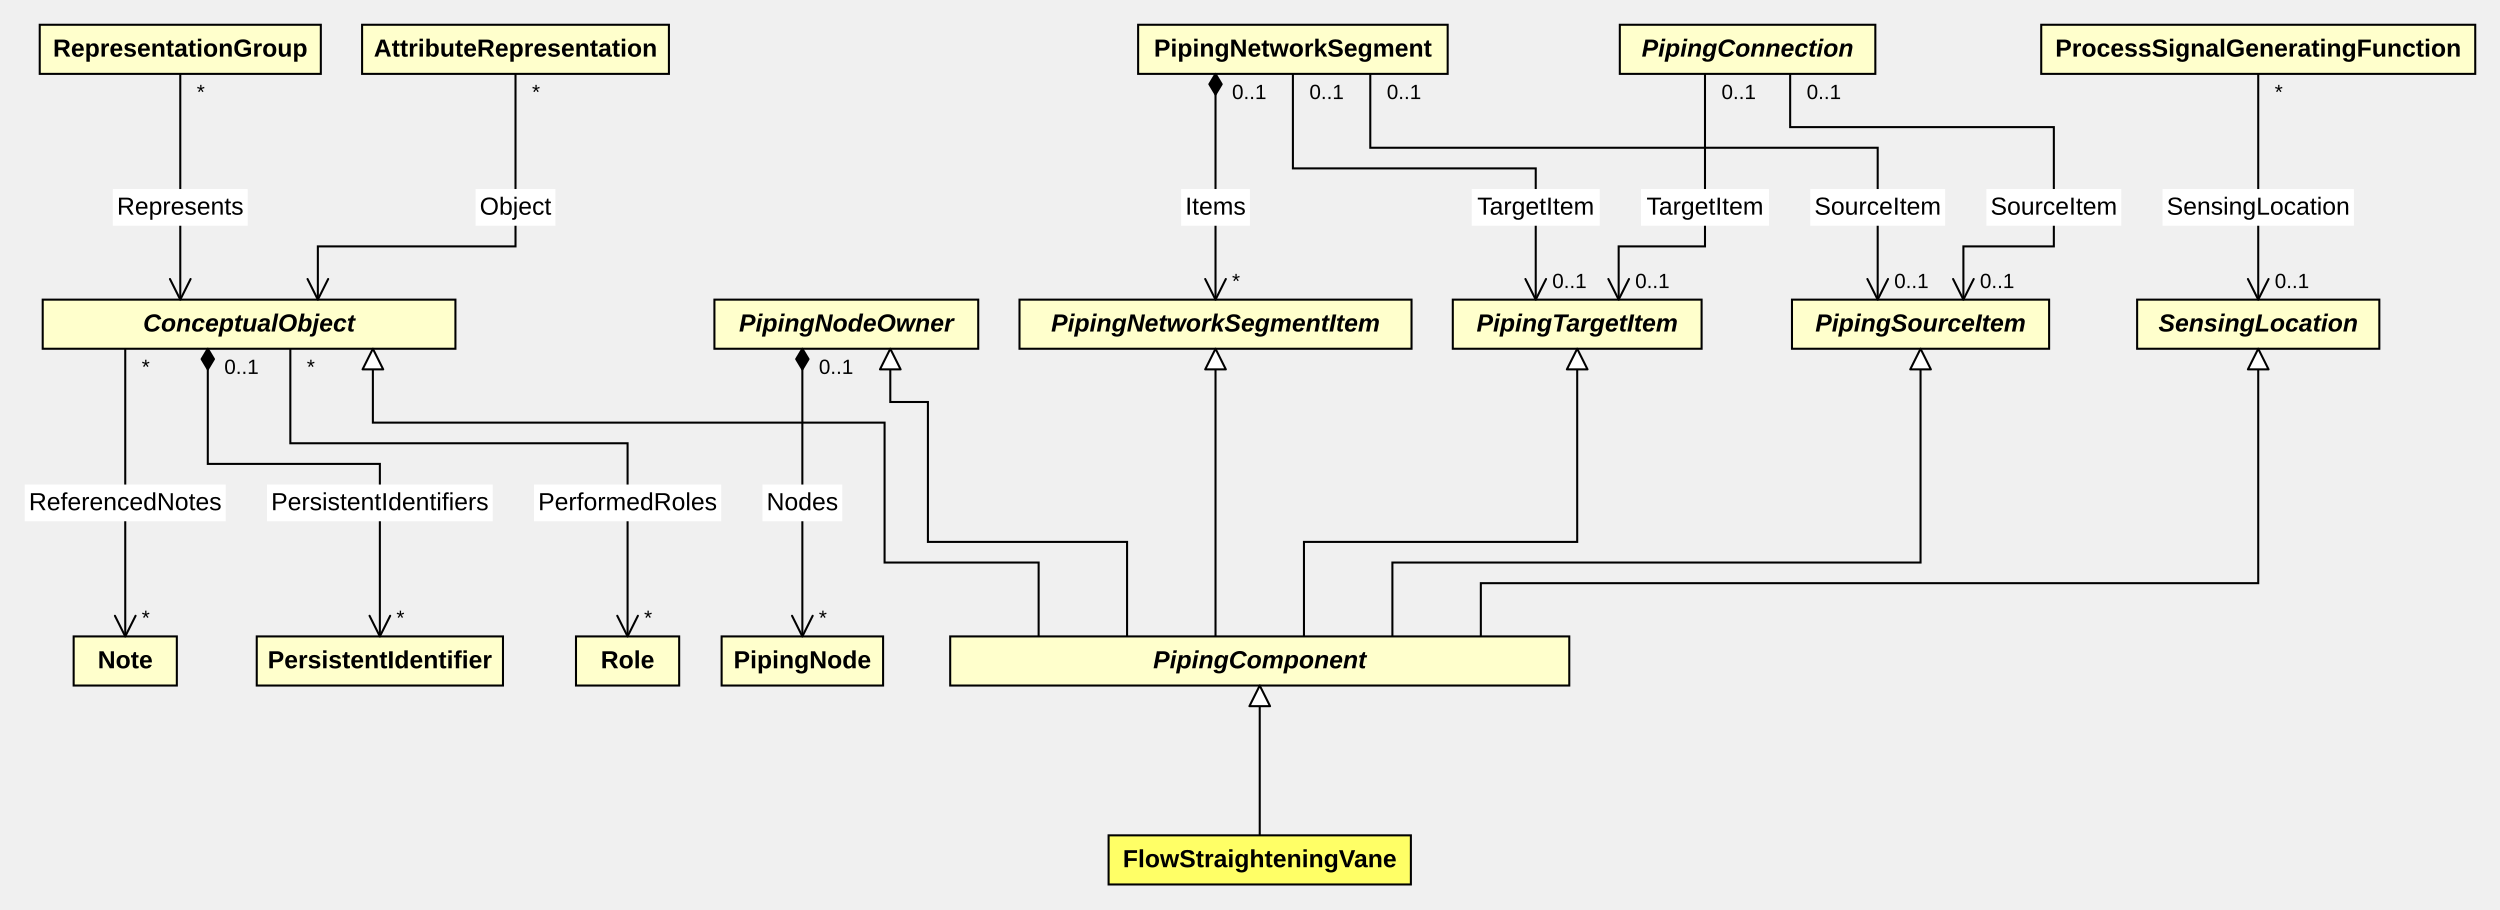
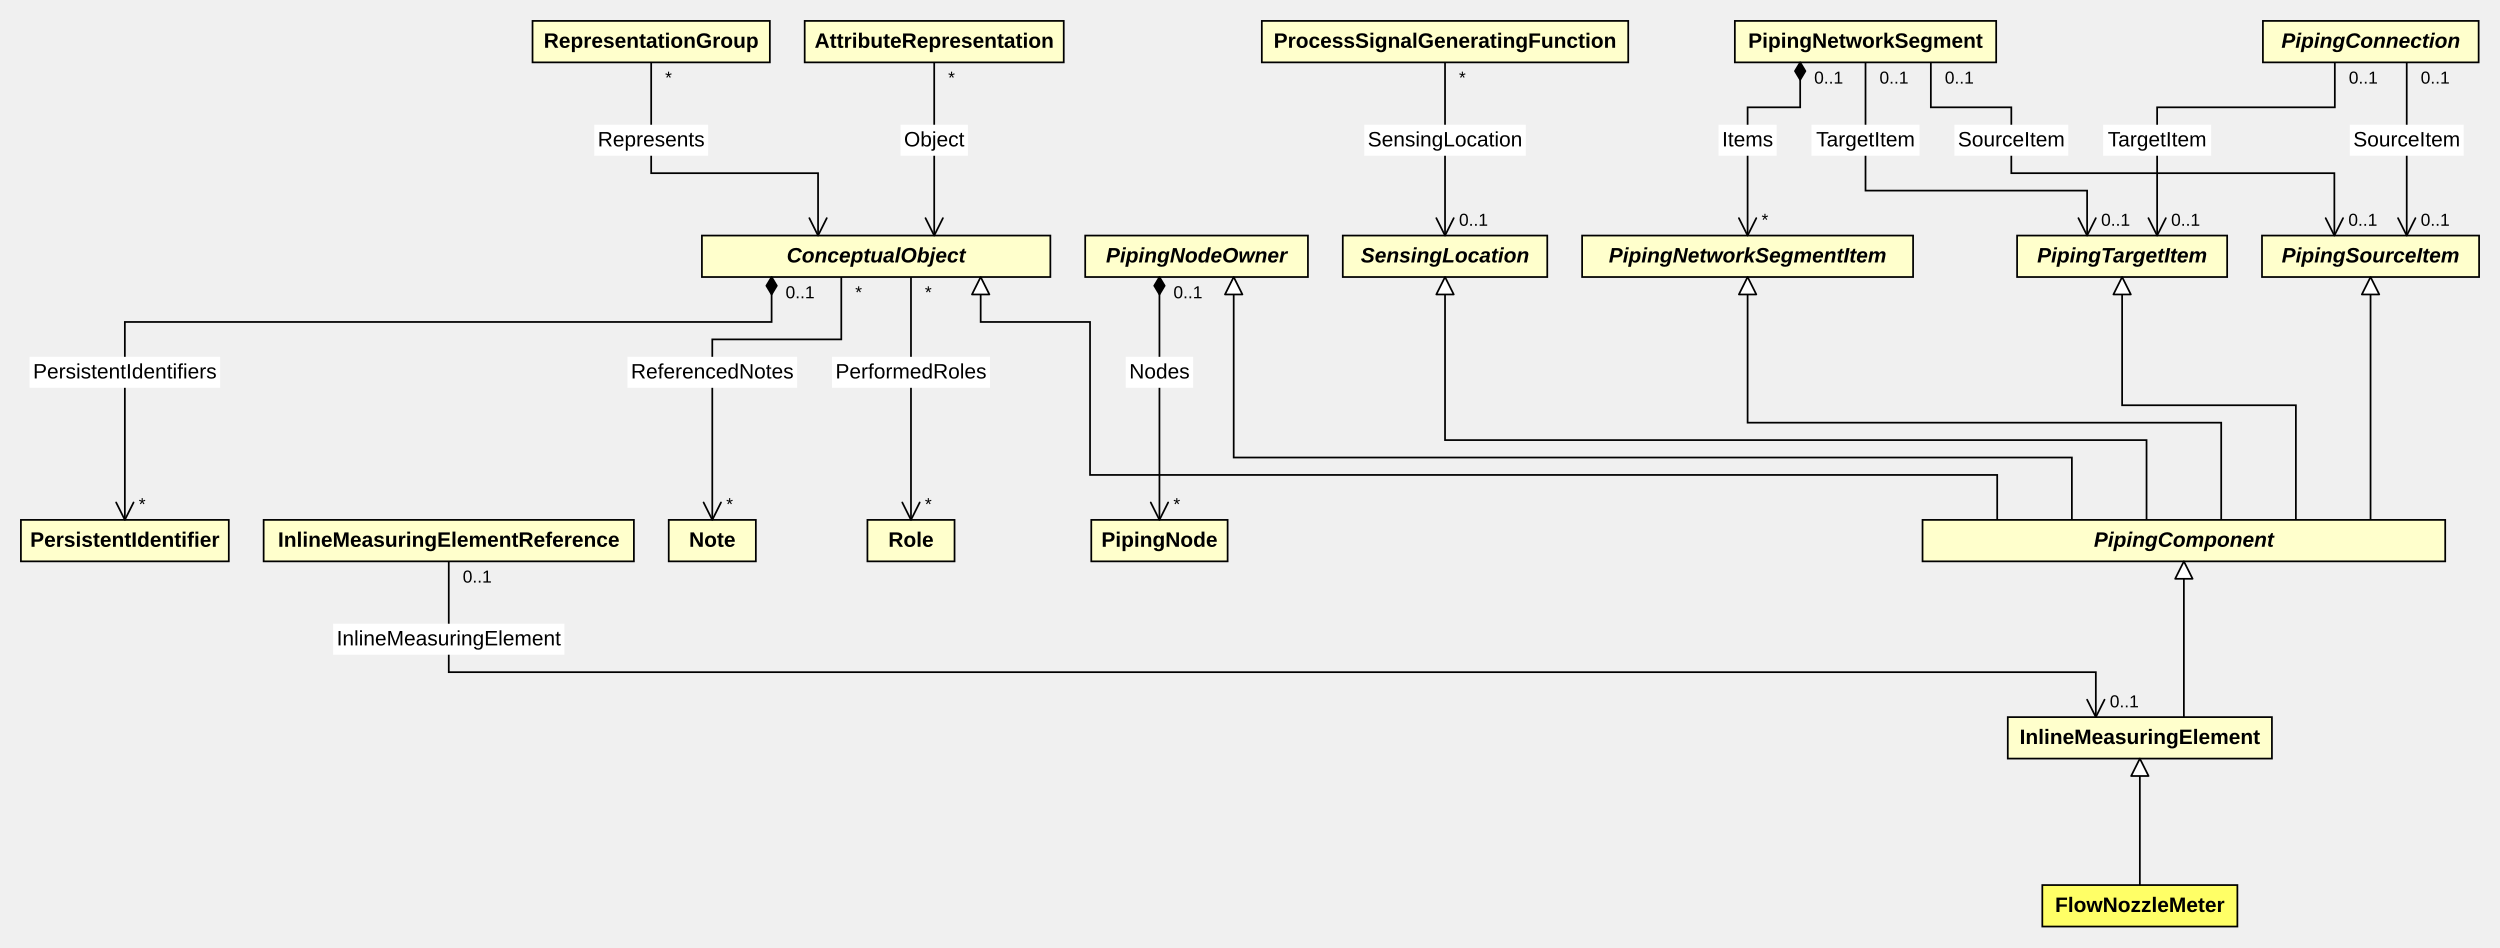
- <svg xmlns="http://www.w3.org/2000/svg" width="1211.469px" height="440.6px" viewBox="0.0 0.0 1211.469 440.6">
+ <svg xmlns="http://www.w3.org/2000/svg" width="1434.921px" height="543.8px" viewBox="0.0 0.0 1434.921 543.8">
  <style>
            .uml-foreground-stroke {
                stroke: black;
                stroke-width: 1px;
            }
            
            .uml-foreground-fill {
                fill: black;
            }
            
            .uml-background_color-type {
                fill: #ffffcc;
            }
            
            .uml-background_color-main_type {
                fill: #ffff66;
            }
            
            .uml-background_color-instance {
                fill: blue;
            }
            
            .uml-background_color-background {
                fill: white;
            }
            
            .uml-background_color-foreground {
                fill: black;
            }
            
            .uml-font-normal {
                font-family: Arial;
            }
            
            .uml-font-element {
                font-family: Arial;
            }
            
            .uml-fontsize-normal {
                font-size: 10px;
            }

            .uml-fontsize-large {
                font-size: 12px;
            }
            
            .uml-source_marker-closed_arrow {
                marker-start: url(#uml-marker-closed_arrow);
            }
            
            .uml-source_marker-open_arrow {
                marker-start: url(#uml-marker-open_arrow);
            }
            
            .uml-source_marker-filled_diamond {
                marker-start: url(#uml-marker-filled_diamond);
            }

            .uml-target_marker-closed_arrow {
                marker-end: url(#uml-marker-closed_arrow);
            }
            
            .uml-target_marker-open_arrow {
                marker-end: url(#uml-marker-open_arrow);
            }
            
            .uml-target_marker-filled_diamond {
                marker-end: url(#uml-marker-filled_diamond);
            }

            </style>
  <defs>
    <marker id="uml-marker-closed_arrow" viewBox="-2 -2 14 14" refX="10" refY="5.0" markerWidth="14" markerHeight="14" orient="auto-start-reverse">
      <path d="M 0 0 L 10 5.0 L 0 10 Z" stroke-linejoin="round" stroke-linecap="round" class="uml-foreground-stroke uml-background_color-background" />
    </marker>
    <marker id="uml-marker-open_arrow" viewBox="-2 -2 14 14" refX="10" refY="5.0" markerWidth="14" markerHeight="14" orient="auto-start-reverse">
      <path d="M 0 0 L 10 5.0 L 0 10" stroke-linejoin="round" stroke-linecap="round" fill="none" class="uml-foreground-stroke" />
    </marker>
    <marker id="uml-marker-filled_diamond" viewBox="-2 -2 14 14" refX="10" refY="5.0" markerWidth="14" markerHeight="14" orient="auto-start-reverse">
      <path d="M 0 5.0 L      5.0 2.0        10 5.0      5.0 8.0 Z       " stroke-linejoin="round" stroke-linecap="round" class="uml-foreground-stroke uml-background_color-foreground" />
    </marker>
  </defs>
-   <rect class="uml-background_color-type uml-foreground-stroke" x="20.693" y="145.2" width="200.0" height="23.8" />
-   <text x="120.693" text-anchor="middle" font-size="0px" y="160.64">
+   <rect class="uml-background_color-type uml-foreground-stroke" x="402.875" y="135.2" width="200.0" height="23.8" />
+   <text x="502.875" text-anchor="middle" font-size="0px" y="150.64">
    <a href="../dexpi-models/Core/ConceptualObject.html">
      <tspan class="uml-foreground-fill uml-font-element uml-fontsize-large" font-weight="bold" font-style="italic">ConceptualObject</tspan>
    </a>
  </text>
-   <rect class="uml-background_color-type uml-foreground-stroke" x="1035.628" y="145.2" width="117.369" height="23.8" />
-   <text x="1094.312" text-anchor="middle" font-size="0px" y="160.64">
+   <rect class="uml-background_color-type uml-foreground-stroke" x="770.715" y="135.2" width="117.369" height="23.8" />
+   <text x="829.399" text-anchor="middle" font-size="0px" y="150.64">
    <a href="../dexpi-models/Plant/Instrumentation/SensingLocation.html">
      <tspan class="uml-foreground-fill uml-font-element uml-fontsize-large" font-weight="bold" font-style="italic">SensingLocation</tspan>
    </a>
  </text>
-   <rect class="uml-background_color-type uml-foreground-stroke" x="460.452" y="308.4" width="300.0" height="23.8" />
-   <text x="610.452" text-anchor="middle" font-size="0px" y="323.84">
+   <rect class="uml-background_color-type uml-foreground-stroke" x="1103.475" y="298.4" width="300.0" height="23.8" />
+   <text x="1253.475" text-anchor="middle" font-size="0px" y="313.84">
    <a href="../dexpi-models/Plant/Piping/PipingComponent.html">
      <tspan class="uml-foreground-fill uml-font-element uml-fontsize-large" font-weight="bold" font-style="italic">PipingComponent</tspan>
    </a>
  </text>
-   <rect class="uml-background_color-type uml-foreground-stroke" x="784.943" y="12.0" width="123.82" height="23.8" />
-   <text x="846.853" text-anchor="middle" font-size="0px" y="27.44">
+   <rect class="uml-background_color-type uml-foreground-stroke" x="1298.839" y="12.0" width="123.82" height="23.8" />
+   <text x="1360.749" text-anchor="middle" font-size="0px" y="27.44">
    <a href="../dexpi-models/Plant/Piping/PipingConnection.html">
      <tspan class="uml-foreground-fill uml-font-element uml-fontsize-large" font-weight="bold" font-style="italic">PipingConnection</tspan>
    </a>
  </text>
-   <rect class="uml-background_color-type uml-foreground-stroke" x="494.039" y="145.2" width="189.969" height="23.8" />
-   <text x="589.024" text-anchor="middle" font-size="0px" y="160.64">
+   <rect class="uml-background_color-type uml-foreground-stroke" x="908.083" y="135.2" width="189.969" height="23.8" />
+   <text x="1003.068" text-anchor="middle" font-size="0px" y="150.64">
    <a href="../dexpi-models/Plant/Piping/PipingNetworkSegmentItem.html">
      <tspan class="uml-foreground-fill uml-font-element uml-fontsize-large" font-weight="bold" font-style="italic">PipingNetworkSegmentItem</tspan>
    </a>
  </text>
-   <rect class="uml-background_color-type uml-foreground-stroke" x="346.199" y="145.2" width="127.84" height="23.8" />
-   <text x="410.119" text-anchor="middle" font-size="0px" y="160.64">
+   <rect class="uml-background_color-type uml-foreground-stroke" x="622.875" y="135.2" width="127.84" height="23.8" />
+   <text x="686.795" text-anchor="middle" font-size="0px" y="150.64">
    <a href="../dexpi-models/Plant/Piping/PipingNodeOwner.html">
      <tspan class="uml-foreground-fill uml-font-element uml-fontsize-large" font-weight="bold" font-style="italic">PipingNodeOwner</tspan>
    </a>
  </text>
-   <rect class="uml-background_color-type uml-foreground-stroke" x="868.37" y="145.2" width="124.607" height="23.8" />
-   <text x="930.674" text-anchor="middle" font-size="0px" y="160.64">
+   <rect class="uml-background_color-type uml-foreground-stroke" x="1298.314" y="135.2" width="124.607" height="23.8" />
+   <text x="1360.618" text-anchor="middle" font-size="0px" y="150.64">
    <a href="../dexpi-models/Plant/Piping/PipingSourceItem.html">
      <tspan class="uml-foreground-fill uml-font-element uml-fontsize-large" font-weight="bold" font-style="italic">PipingSourceItem</tspan>
    </a>
  </text>
-   <rect class="uml-background_color-type uml-foreground-stroke" x="704.008" y="145.2" width="120.566" height="23.8" />
-   <text x="764.291" text-anchor="middle" font-size="0px" y="160.64">
+   <rect class="uml-background_color-type uml-foreground-stroke" x="1157.748" y="135.2" width="120.566" height="23.8" />
+   <text x="1218.031" text-anchor="middle" font-size="0px" y="150.64">
    <a href="../dexpi-models/Plant/Piping/PipingTargetItem.html">
      <tspan class="uml-foreground-fill uml-font-element uml-fontsize-large" font-weight="bold" font-style="italic">PipingTargetItem</tspan>
    </a>
  </text>
-   <rect class="uml-background_color-type uml-foreground-stroke" x="175.466" y="12.0" width="148.684" height="23.8" />
-   <text x="249.808" text-anchor="middle" font-size="0px" y="27.44">
+   <rect class="uml-background_color-type uml-foreground-stroke" x="461.866" y="12.0" width="148.684" height="23.8" />
+   <text x="536.208" text-anchor="middle" font-size="0px" y="27.44">
    <a href="../dexpi-models/Core/Diagram/AttributeRepresentation.html">
      <tspan class="uml-foreground-fill uml-font-element uml-fontsize-large" font-weight="bold">AttributeRepresentation</tspan>
    </a>
  </text>
-   <rect class="uml-background_color-type uml-foreground-stroke" x="19.254" y="12.0" width="136.212" height="23.8" />
-   <text x="87.36" text-anchor="middle" font-size="0px" y="27.44">
+   <rect class="uml-background_color-type uml-foreground-stroke" x="305.654" y="12.0" width="136.212" height="23.8" />
+   <text x="373.76" text-anchor="middle" font-size="0px" y="27.44">
    <a href="../dexpi-models/Core/Diagram/RepresentationGroup.html">
      <tspan class="uml-foreground-fill uml-font-element uml-fontsize-large" font-weight="bold">RepresentationGroup</tspan>
    </a>
  </text>
-   <rect class="uml-background_color-type uml-foreground-stroke" x="35.693" y="308.4" width="50.0" height="23.8" />
-   <text x="60.693" text-anchor="middle" font-size="0px" y="323.84">
+   <rect class="uml-background_color-type uml-foreground-stroke" x="383.831" y="298.4" width="50.0" height="23.8" />
+   <text x="408.831" text-anchor="middle" font-size="0px" y="313.84">
    <a href="../dexpi-models/Core/Note.html">
      <tspan class="uml-foreground-fill uml-font-element uml-fontsize-large" font-weight="bold">Note</tspan>
    </a>
  </text>
-   <rect class="uml-background_color-type uml-foreground-stroke" x="124.418" y="308.4" width="119.319" height="23.8" />
-   <text x="184.077" text-anchor="middle" font-size="0px" y="323.84">
+   <rect class="uml-background_color-type uml-foreground-stroke" x="12.0" y="298.4" width="119.319" height="23.8" />
+   <text x="71.659" text-anchor="middle" font-size="0px" y="313.84">
    <a href="../dexpi-models/Core/PersistentIdentifier.html">
      <tspan class="uml-foreground-fill uml-font-element uml-fontsize-large" font-weight="bold">PersistentIdentifier</tspan>
    </a>
  </text>
-   <rect class="uml-background_color-type uml-foreground-stroke" x="279.118" y="308.4" width="50.0" height="23.8" />
-   <text x="304.118" text-anchor="middle" font-size="0px" y="323.84">
+   <rect class="uml-background_color-type uml-foreground-stroke" x="497.875" y="298.4" width="50.0" height="23.8" />
+   <text x="522.875" text-anchor="middle" font-size="0px" y="313.84">
    <a href="../dexpi-models/Core/Role.html">
      <tspan class="uml-foreground-fill uml-font-element uml-fontsize-large" font-weight="bold">Role</tspan>
    </a>
  </text>
-   <rect class="uml-background_color-main_type uml-foreground-stroke" x="537.209" y="404.8" width="146.486" height="23.8" />
-   <text x="610.452" text-anchor="middle" font-size="0px" y="420.24">
-     <tspan class="uml-foreground-fill uml-font-element uml-fontsize-large" font-weight="bold">FlowStraighteningVane</tspan>
-   </text>
-   <rect class="uml-background_color-type uml-foreground-stroke" x="989.155" y="12.0" width="210.314" height="23.8" />
-   <text x="1094.312" text-anchor="middle" font-size="0px" y="27.44">
+   <rect class="uml-background_color-main_type uml-foreground-stroke" x="1172.227" y="508" width="111.958" height="23.8" />
+   <text x="1228.207" text-anchor="middle" font-size="0px" y="523.44">
+     <tspan class="uml-foreground-fill uml-font-element uml-fontsize-large" font-weight="bold">FlowNozzleMeter</tspan>
+   </text>
+   <rect class="uml-background_color-type uml-foreground-stroke" x="151.319" y="298.4" width="212.512" height="23.8" />
+   <text x="257.575" text-anchor="middle" font-size="0px" y="313.84">
+     <a href="../dexpi-models/Plant/Instrumentation/InlineMeasuringElementReference.html">
+       <tspan class="uml-foreground-fill uml-font-element uml-fontsize-large" font-weight="bold">InlineMeasuringElementReference</tspan>
+     </a>
+   </text>
+   <rect class="uml-background_color-type uml-foreground-stroke" x="724.242" y="12.0" width="210.314" height="23.8" />
+   <text x="829.399" text-anchor="middle" font-size="0px" y="27.44">
    <a href="../dexpi-models/Plant/Instrumentation/ProcessSignalGeneratingFunction.html">
      <tspan class="uml-foreground-fill uml-font-element uml-fontsize-large" font-weight="bold">ProcessSignalGeneratingFunction</tspan>
    </a>
  </text>
-   <rect class="uml-background_color-type uml-foreground-stroke" x="551.524" y="12.0" width="150.0" height="23.8" />
-   <text x="626.524" text-anchor="middle" font-size="0px" y="27.44">
+   <rect class="uml-background_color-type uml-foreground-stroke" x="1152.402" y="411.6" width="151.61" height="23.8" />
+   <text x="1228.207" text-anchor="middle" font-size="0px" y="427.04">
+     <a href="../dexpi-models/Plant/Piping/InlineMeasuringElement.html">
+       <tspan class="uml-foreground-fill uml-font-element uml-fontsize-large" font-weight="bold">InlineMeasuringElement</tspan>
+     </a>
+   </text>
+   <rect class="uml-background_color-type uml-foreground-stroke" x="995.747" y="12.0" width="150.0" height="23.8" />
+   <text x="1070.747" text-anchor="middle" font-size="0px" y="27.44">
    <a href="../dexpi-models/Plant/Piping/PipingNetworkSegment.html">
      <tspan class="uml-foreground-fill uml-font-element uml-fontsize-large" font-weight="bold">PipingNetworkSegment</tspan>
    </a>
  </text>
-   <rect class="uml-background_color-type uml-foreground-stroke" x="349.688" y="308.4" width="78.249" height="23.8" />
-   <text x="388.813" text-anchor="middle" font-size="0px" y="323.84">
+   <rect class="uml-background_color-type uml-foreground-stroke" x="626.363" y="298.4" width="78.249" height="23.8" />
+   <text x="665.488" text-anchor="middle" font-size="0px" y="313.84">
    <a href="../dexpi-models/Plant/Piping/PipingNode.html">
      <tspan class="uml-foreground-fill uml-font-element uml-fontsize-large" font-weight="bold">PipingNode</tspan>
    </a>
  </text>
-   <polyline class="uml-foreground-stroke uml-source_marker-closed_arrow" points="180.693,169.0 180.693,204.8 428.656,204.8 428.656,243.2 428.656,244.2 428.656,272.6 503.309,272.6 503.309,308.4" fill="none" />
-   <polyline class="uml-foreground-stroke uml-source_marker-closed_arrow" points="1094.312,169.0 1094.312,243.2 1094.312,244.2 1094.312,282.6 717.595,282.6 717.595,308.4" fill="none" />
-   <polyline class="uml-foreground-stroke uml-source_marker-closed_arrow" points="610.452,332.2 610.452,368 610.452,369 610.452,404.8" fill="none" />
-   <polyline class="uml-foreground-stroke uml-source_marker-closed_arrow" points="589.024,169.0 589.024,243.2 589.024,244.2 589.024,308.4" fill="none" />
-   <polyline class="uml-foreground-stroke uml-source_marker-closed_arrow" points="431.426,169.0 431.426,194.8 449.656,194.8 449.656,243.2 449.656,244.2 449.656,262.6 546.167,262.6 546.167,308.4" fill="none" />
-   <polyline class="uml-foreground-stroke uml-source_marker-closed_arrow" points="930.674,169.0 930.674,243.2 930.674,244.2 930.674,272.6 674.738,272.6 674.738,308.4" fill="none" />
-   <polyline class="uml-foreground-stroke uml-source_marker-closed_arrow" points="764.291,169.0 764.291,243.2 764.291,244.2 764.291,262.6 631.881,262.6 631.881,308.4" fill="none" />
-   <rect class="uml-background_color-background " x="258.768" y="234.8" width="90.701" height="17.8" />
-   <text x="304.118" text-anchor="middle" font-size="0px" y="247.24">
+   <polyline class="uml-foreground-stroke uml-source_marker-closed_arrow" points="562.875,159.0 562.875,184.8 625.644,184.8 625.644,213.2 625.644,214.2 625.644,272.6 1146.332,272.6 1146.332,298.4" fill="none" />
+   <polyline class="uml-foreground-stroke uml-source_marker-closed_arrow" points="829.399,159.0 829.399,213.2 829.399,214.2 829.399,252.6 1232.046,252.6 1232.046,298.4" fill="none" />
+   <polyline class="uml-foreground-stroke uml-source_marker-closed_arrow" points="1253.475,322.2 1253.475,366.4 1253.475,367.4 1253.475,411.6" fill="none" />
+   <polyline class="uml-foreground-stroke uml-source_marker-closed_arrow" points="1003.068,159.0 1003.068,213.2 1003.068,214.2 1003.068,242.6 1274.903,242.6 1274.903,298.4" fill="none" />
+   <polyline class="uml-foreground-stroke uml-source_marker-closed_arrow" points="708.101,159.0 708.101,213.2 708.101,214.2 708.101,262.6 1189.189,262.6 1189.189,298.4" fill="none" />
+   <polyline class="uml-foreground-stroke uml-source_marker-closed_arrow" points="1360.618,159.0 1360.618,213.2 1360.618,214.2 1360.618,298.4" fill="none" />
+   <polyline class="uml-foreground-stroke uml-source_marker-closed_arrow" points="1218.031,159.0 1218.031,213.2 1218.031,214.2 1218.031,232.6 1317.761,232.6 1317.761,298.4" fill="none" />
+   <polyline class="uml-foreground-stroke uml-source_marker-closed_arrow" points="1228.207,435.4 1228.207,471.2 1228.207,472.2 1228.207,508" fill="none" />
+   <rect class="uml-background_color-background " x="477.524" y="204.8" width="90.701" height="17.8" />
+   <text x="522.875" text-anchor="middle" font-size="0px" y="217.24">
    <a href="../dexpi-models/Core/ConceptualObject.html#sp:core.conceptualobject.performedroles">
      <tspan class="uml-foreground-fill uml-font-element uml-fontsize-large">PerformedRoles</tspan>
    </a>
  </text>
-   <polyline class="uml-foreground-stroke" points="140.693,169.0 140.693,214.8 304.118,214.8 304.118,234.8" fill="none" />
-   <polyline class="uml-foreground-stroke uml-target_marker-open_arrow" points="304.118,252.6 304.118,308.4" fill="none" />
-   <text x="148.693" font-size="0px" y="181.2">
-     <tspan class="uml-foreground-fill uml-font-normal uml-fontsize-normal">*</tspan>
-   </text>
-   <text x="312.118" font-size="0px" y="302.8">
-     <tspan class="uml-foreground-fill uml-font-normal uml-fontsize-normal">*</tspan>
-   </text>
-   <rect class="uml-background_color-background " x="129.387" y="234.8" width="109.381" height="17.8" />
-   <text x="184.077" text-anchor="middle" font-size="0px" y="247.24">
+   <polyline class="uml-foreground-stroke" points="522.875,159.0 522.875,204.8" fill="none" />
+   <polyline class="uml-foreground-stroke uml-target_marker-open_arrow" points="522.875,222.6 522.875,298.4" fill="none" />
+   <text x="530.875" font-size="0px" y="171.2">
+     <tspan class="uml-foreground-fill uml-font-normal uml-fontsize-normal">*</tspan>
+   </text>
+   <text x="530.875" font-size="0px" y="292.8">
+     <tspan class="uml-foreground-fill uml-font-normal uml-fontsize-normal">*</tspan>
+   </text>
+   <rect class="uml-background_color-background " x="16.969" y="204.8" width="109.381" height="17.8" />
+   <text x="71.659" text-anchor="middle" font-size="0px" y="217.24">
    <a href="../dexpi-models/Core/ConceptualObject.html#sp:core.conceptualobject.persistentidentifiers">
      <tspan class="uml-foreground-fill uml-font-element uml-fontsize-large">PersistentIdentifiers</tspan>
    </a>
  </text>
-   <polyline class="uml-foreground-stroke uml-source_marker-filled_diamond" points="100.693,169.0 100.693,224.8 184.077,224.8 184.077,234.8" fill="none" />
-   <polyline class="uml-foreground-stroke uml-target_marker-open_arrow" points="184.077,252.6 184.077,308.4" fill="none" />
-   <text x="108.693" font-size="0px" y="181.2">
-     <tspan class="uml-foreground-fill uml-font-normal uml-fontsize-normal">0..1</tspan>
-   </text>
-   <text x="192.077" font-size="0px" y="302.8">
-     <tspan class="uml-foreground-fill uml-font-normal uml-fontsize-normal">*</tspan>
-   </text>
-   <rect class="uml-background_color-background " x="12.0" y="234.8" width="97.387" height="17.8" />
-   <text x="60.693" text-anchor="middle" font-size="0px" y="247.24">
+   <polyline class="uml-foreground-stroke uml-source_marker-filled_diamond" points="442.875,159.0 442.875,184.8 71.659,184.8 71.659,204.8" fill="none" />
+   <polyline class="uml-foreground-stroke uml-target_marker-open_arrow" points="71.659,222.6 71.659,298.4" fill="none" />
+   <text x="450.875" font-size="0px" y="171.2">
+     <tspan class="uml-foreground-fill uml-font-normal uml-fontsize-normal">0..1</tspan>
+   </text>
+   <text x="79.659" font-size="0px" y="292.8">
+     <tspan class="uml-foreground-fill uml-font-normal uml-fontsize-normal">*</tspan>
+   </text>
+   <rect class="uml-background_color-background " x="360.137" y="204.8" width="97.387" height="17.8" />
+   <text x="408.831" text-anchor="middle" font-size="0px" y="217.24">
    <a href="../dexpi-models/Core/ConceptualObject.html#sp:core.conceptualobject.referencednotes">
      <tspan class="uml-foreground-fill uml-font-element uml-fontsize-large">ReferencedNotes</tspan>
    </a>
  </text>
-   <polyline class="uml-foreground-stroke" points="60.693,169.0 60.693,234.8" fill="none" />
-   <polyline class="uml-foreground-stroke uml-target_marker-open_arrow" points="60.693,252.6 60.693,308.4" fill="none" />
-   <text x="68.693" font-size="0px" y="181.2">
-     <tspan class="uml-foreground-fill uml-font-normal uml-fontsize-normal">*</tspan>
-   </text>
-   <text x="68.693" font-size="0px" y="302.8">
-     <tspan class="uml-foreground-fill uml-font-normal uml-fontsize-normal">*</tspan>
-   </text>
-   <rect class="uml-background_color-background " x="230.467" y="91.6" width="38.682" height="17.8" />
-   <text x="249.808" text-anchor="middle" font-size="0px" y="104.04">
+   <polyline class="uml-foreground-stroke" points="482.875,159.0 482.875,194.8 408.831,194.8 408.831,204.8" fill="none" />
+   <polyline class="uml-foreground-stroke uml-target_marker-open_arrow" points="408.831,222.6 408.831,298.4" fill="none" />
+   <text x="490.875" font-size="0px" y="171.2">
+     <tspan class="uml-foreground-fill uml-font-normal uml-fontsize-normal">*</tspan>
+   </text>
+   <text x="416.831" font-size="0px" y="292.8">
+     <tspan class="uml-foreground-fill uml-font-normal uml-fontsize-normal">*</tspan>
+   </text>
+   <rect class="uml-background_color-background " x="516.867" y="71.6" width="38.682" height="17.8" />
+   <text x="536.208" text-anchor="middle" font-size="0px" y="84.04">
    <a href="../dexpi-models/Core/Diagram/AttributeRepresentation.html#sp:core.diagram.attributerepresentation.object">
      <tspan class="uml-foreground-fill uml-font-element uml-fontsize-large">Object</tspan>
    </a>
  </text>
-   <polyline class="uml-foreground-stroke" points="249.808,35.8 249.808,91.6" fill="none" />
-   <polyline class="uml-foreground-stroke uml-target_marker-open_arrow" points="249.808,109.4 249.808,119.4 154.027,119.4 154.027,145.2" fill="none" />
-   <text x="257.808" font-size="0px" y="48.0">
-     <tspan class="uml-foreground-fill uml-font-normal uml-fontsize-normal">*</tspan>
-   </text>
-   <rect class="uml-background_color-background " x="54.677" y="91.6" width="65.365" height="17.8" />
-   <text x="87.36" text-anchor="middle" font-size="0px" y="104.04">
+   <polyline class="uml-foreground-stroke" points="536.208,35.8 536.208,71.6" fill="none" />
+   <polyline class="uml-foreground-stroke uml-target_marker-open_arrow" points="536.208,89.4 536.208,135.2" fill="none" />
+   <text x="544.208" font-size="0px" y="48.0">
+     <tspan class="uml-foreground-fill uml-font-normal uml-fontsize-normal">*</tspan>
+   </text>
+   <rect class="uml-background_color-background " x="341.077" y="71.6" width="65.365" height="17.8" />
+   <text x="373.76" text-anchor="middle" font-size="0px" y="84.04">
    <a href="../dexpi-models/Core/Diagram/RepresentationGroup.html#sp:core.diagram.representationgroup.represents">
      <tspan class="uml-foreground-fill uml-font-element uml-fontsize-large">Represents</tspan>
    </a>
  </text>
-   <polyline class="uml-foreground-stroke" points="87.36,35.8 87.36,91.6" fill="none" />
-   <polyline class="uml-foreground-stroke uml-target_marker-open_arrow" points="87.36,109.4 87.36,145.2" fill="none" />
-   <text x="95.36" font-size="0px" y="48.0">
-     <tspan class="uml-foreground-fill uml-font-normal uml-fontsize-normal">*</tspan>
-   </text>
-   <rect class="uml-background_color-background " x="1047.945" y="91.6" width="92.734" height="17.8" />
-   <text x="1094.312" text-anchor="middle" font-size="0px" y="104.04">
+   <polyline class="uml-foreground-stroke" points="373.76,35.8 373.76,71.6" fill="none" />
+   <polyline class="uml-foreground-stroke uml-target_marker-open_arrow" points="373.76,89.4 373.76,99.4 469.541,99.4 469.541,135.2" fill="none" />
+   <text x="381.76" font-size="0px" y="48.0">
+     <tspan class="uml-foreground-fill uml-font-normal uml-fontsize-normal">*</tspan>
+   </text>
+   <rect class="uml-background_color-background " x="191.207" y="358" width="132.736" height="17.8" />
+   <text x="257.575" text-anchor="middle" font-size="0px" y="370.44">
+     <a href="../dexpi-models/Plant/Instrumentation/InlineMeasuringElementReference.html#sp:plant.instrumentation.inlinemeasuringelementreference.inlinemeasuringelement">
+       <tspan class="uml-foreground-fill uml-font-element uml-fontsize-large">InlineMeasuringElement</tspan>
+     </a>
+   </text>
+   <polyline class="uml-foreground-stroke" points="257.575,322.2 257.575,358" fill="none" />
+   <polyline class="uml-foreground-stroke uml-target_marker-open_arrow" points="257.575,375.8 257.575,385.8 1202.938,385.8 1202.938,411.6" fill="none" />
+   <text x="265.575" font-size="0px" y="334.4">
+     <tspan class="uml-foreground-fill uml-font-normal uml-fontsize-normal">0..1</tspan>
+   </text>
+   <text x="1210.938" font-size="0px" y="406">
+     <tspan class="uml-foreground-fill uml-font-normal uml-fontsize-normal">0..1</tspan>
+   </text>
+   <rect class="uml-background_color-background " x="783.032" y="71.6" width="92.734" height="17.8" />
+   <text x="829.399" text-anchor="middle" font-size="0px" y="84.04">
    <a href="../dexpi-models/Plant/Instrumentation/ProcessSignalGeneratingFunction.html#sp:plant.instrumentation.processsignalgeneratingfunction.sensinglocation">
      <tspan class="uml-foreground-fill uml-font-element uml-fontsize-large">SensingLocation</tspan>
    </a>
  </text>
-   <polyline class="uml-foreground-stroke" points="1094.312,35.8 1094.312,91.6" fill="none" />
-   <polyline class="uml-foreground-stroke uml-target_marker-open_arrow" points="1094.312,109.4 1094.312,145.2" fill="none" />
-   <text x="1102.312" font-size="0px" y="48.0">
-     <tspan class="uml-foreground-fill uml-font-normal uml-fontsize-normal">*</tspan>
-   </text>
-   <text x="1102.312" font-size="0px" y="139.6">
-     <tspan class="uml-foreground-fill uml-font-normal uml-fontsize-normal">0..1</tspan>
-   </text>
-   <rect class="uml-background_color-background " x="962.585" y="91.6" width="65.359" height="17.8" />
-   <text x="995.265" text-anchor="middle" font-size="0px" y="104.04">
+   <polyline class="uml-foreground-stroke" points="829.399,35.8 829.399,71.6" fill="none" />
+   <polyline class="uml-foreground-stroke uml-target_marker-open_arrow" points="829.399,89.4 829.399,135.2" fill="none" />
+   <text x="837.399" font-size="0px" y="48.0">
+     <tspan class="uml-foreground-fill uml-font-normal uml-fontsize-normal">*</tspan>
+   </text>
+   <text x="837.399" font-size="0px" y="129.6">
+     <tspan class="uml-foreground-fill uml-font-normal uml-fontsize-normal">0..1</tspan>
+   </text>
+   <rect class="uml-background_color-background " x="1348.706" y="71.6" width="65.359" height="17.8" />
+   <text x="1381.386" text-anchor="middle" font-size="0px" y="84.04">
    <a href="../dexpi-models/Plant/Piping/PipingConnection.html#sp:plant.piping.pipingconnection.sourceitem">
      <tspan class="uml-foreground-fill uml-font-element uml-fontsize-large">SourceItem</tspan>
    </a>
  </text>
-   <polyline class="uml-foreground-stroke" points="867.49,35.8 867.49,61.6 995.265,61.6 995.265,91.6" fill="none" />
-   <polyline class="uml-foreground-stroke uml-target_marker-open_arrow" points="995.265,109.4 995.265,119.4 951.441,119.4 951.441,145.2" fill="none" />
-   <text x="875.49" font-size="0px" y="48.0">
-     <tspan class="uml-foreground-fill uml-font-normal uml-fontsize-normal">0..1</tspan>
-   </text>
-   <text x="959.441" font-size="0px" y="139.6">
-     <tspan class="uml-foreground-fill uml-font-normal uml-fontsize-normal">0..1</tspan>
-   </text>
-   <rect class="uml-background_color-background " x="795.206" y="91.6" width="62.02" height="17.8" />
-   <text x="826.216" text-anchor="middle" font-size="0px" y="104.04">
+   <polyline class="uml-foreground-stroke" points="1381.386,35.8 1381.386,71.6" fill="none" />
+   <polyline class="uml-foreground-stroke uml-target_marker-open_arrow" points="1381.386,89.4 1381.386,135.2" fill="none" />
+   <text x="1389.386" font-size="0px" y="48.0">
+     <tspan class="uml-foreground-fill uml-font-normal uml-fontsize-normal">0..1</tspan>
+   </text>
+   <text x="1389.386" font-size="0px" y="129.6">
+     <tspan class="uml-foreground-fill uml-font-normal uml-fontsize-normal">0..1</tspan>
+   </text>
+   <rect class="uml-background_color-background " x="1207.116" y="71.6" width="62.02" height="17.8" />
+   <text x="1238.125" text-anchor="middle" font-size="0px" y="84.04">
    <a href="../dexpi-models/Plant/Piping/PipingConnection.html#sp:plant.piping.pipingconnection.targetitem">
      <tspan class="uml-foreground-fill uml-font-element uml-fontsize-large">TargetItem</tspan>
    </a>
  </text>
-   <polyline class="uml-foreground-stroke" points="826.216,35.8 826.216,91.6" fill="none" />
-   <polyline class="uml-foreground-stroke uml-target_marker-open_arrow" points="826.216,109.4 826.216,119.4 784.385,119.4 784.385,145.2" fill="none" />
-   <text x="834.216" font-size="0px" y="48.0">
-     <tspan class="uml-foreground-fill uml-font-normal uml-fontsize-normal">0..1</tspan>
-   </text>
-   <text x="792.385" font-size="0px" y="139.6">
-     <tspan class="uml-foreground-fill uml-font-normal uml-fontsize-normal">0..1</tspan>
-   </text>
-   <rect class="uml-background_color-background " x="572.355" y="91.6" width="33.338" height="17.8" />
-   <text x="589.024" text-anchor="middle" font-size="0px" y="104.04">
+   <polyline class="uml-foreground-stroke" points="1340.112,35.8 1340.112,61.6 1238.125,61.6 1238.125,71.6" fill="none" />
+   <polyline class="uml-foreground-stroke uml-target_marker-open_arrow" points="1238.125,89.4 1238.125,135.2" fill="none" />
+   <text x="1348.112" font-size="0px" y="48.0">
+     <tspan class="uml-foreground-fill uml-font-normal uml-fontsize-normal">0..1</tspan>
+   </text>
+   <text x="1246.125" font-size="0px" y="129.6">
+     <tspan class="uml-foreground-fill uml-font-normal uml-fontsize-normal">0..1</tspan>
+   </text>
+   <rect class="uml-background_color-background " x="986.399" y="71.6" width="33.338" height="17.8" />
+   <text x="1003.068" text-anchor="middle" font-size="0px" y="84.04">
    <a href="../dexpi-models/Plant/Piping/PipingNetworkSegment.html#sp:plant.piping.pipingnetworksegment.items">
      <tspan class="uml-foreground-fill uml-font-element uml-fontsize-large">Items</tspan>
    </a>
  </text>
-   <polyline class="uml-foreground-stroke uml-source_marker-filled_diamond" points="589.024,35.8 589.024,91.6" fill="none" />
-   <polyline class="uml-foreground-stroke uml-target_marker-open_arrow" points="589.024,109.4 589.024,145.2" fill="none" />
-   <text x="597.024" font-size="0px" y="48.0">
-     <tspan class="uml-foreground-fill uml-font-normal uml-fontsize-normal">0..1</tspan>
-   </text>
-   <text x="597.024" font-size="0px" y="139.6">
-     <tspan class="uml-foreground-fill uml-font-normal uml-fontsize-normal">*</tspan>
-   </text>
-   <rect class="uml-background_color-background " x="877.226" y="91.6" width="65.359" height="17.8" />
-   <text x="909.906" text-anchor="middle" font-size="0px" y="104.04">
+   <polyline class="uml-foreground-stroke uml-source_marker-filled_diamond" points="1033.247,35.8 1033.247,61.6 1003.068,61.6 1003.068,71.6" fill="none" />
+   <polyline class="uml-foreground-stroke uml-target_marker-open_arrow" points="1003.068,89.4 1003.068,135.2" fill="none" />
+   <text x="1041.247" font-size="0px" y="48.0">
+     <tspan class="uml-foreground-fill uml-font-normal uml-fontsize-normal">0..1</tspan>
+   </text>
+   <text x="1011.068" font-size="0px" y="129.6">
+     <tspan class="uml-foreground-fill uml-font-normal uml-fontsize-normal">*</tspan>
+   </text>
+   <rect class="uml-background_color-background " x="1121.756" y="71.6" width="65.359" height="17.8" />
+   <text x="1154.436" text-anchor="middle" font-size="0px" y="84.04">
    <a href="../dexpi-models/Plant/Piping/PipingNetworkSegment.html#sp:plant.piping.pipingnetworksegment.sourceitem">
      <tspan class="uml-foreground-fill uml-font-element uml-fontsize-large">SourceItem</tspan>
    </a>
  </text>
-   <polyline class="uml-foreground-stroke" points="664.024,35.8 664.024,71.6 909.906,71.6 909.906,91.6" fill="none" />
-   <polyline class="uml-foreground-stroke uml-target_marker-open_arrow" points="909.906,109.4 909.906,145.2" fill="none" />
-   <text x="672.024" font-size="0px" y="48.0">
-     <tspan class="uml-foreground-fill uml-font-normal uml-fontsize-normal">0..1</tspan>
-   </text>
-   <text x="917.906" font-size="0px" y="139.6">
-     <tspan class="uml-foreground-fill uml-font-normal uml-fontsize-normal">0..1</tspan>
-   </text>
-   <rect class="uml-background_color-background " x="713.187" y="91.6" width="62.02" height="17.8" />
-   <text x="744.197" text-anchor="middle" font-size="0px" y="104.04">
+   <polyline class="uml-foreground-stroke" points="1108.247,35.8 1108.247,61.6 1154.436,61.6 1154.436,71.6" fill="none" />
+   <polyline class="uml-foreground-stroke uml-target_marker-open_arrow" points="1154.436,89.4 1154.436,99.4 1339.85,99.4 1339.85,135.2" fill="none" />
+   <text x="1116.247" font-size="0px" y="48.0">
+     <tspan class="uml-foreground-fill uml-font-normal uml-fontsize-normal">0..1</tspan>
+   </text>
+   <text x="1347.85" font-size="0px" y="129.6">
+     <tspan class="uml-foreground-fill uml-font-normal uml-fontsize-normal">0..1</tspan>
+   </text>
+   <rect class="uml-background_color-background " x="1039.737" y="71.6" width="62.02" height="17.8" />
+   <text x="1070.747" text-anchor="middle" font-size="0px" y="84.04">
    <a href="../dexpi-models/Plant/Piping/PipingNetworkSegment.html#sp:plant.piping.pipingnetworksegment.targetitem">
      <tspan class="uml-foreground-fill uml-font-element uml-fontsize-large">TargetItem</tspan>
    </a>
  </text>
-   <polyline class="uml-foreground-stroke" points="626.524,35.8 626.524,81.6 744.197,81.6 744.197,91.6" fill="none" />
-   <polyline class="uml-foreground-stroke uml-target_marker-open_arrow" points="744.197,109.4 744.197,145.2" fill="none" />
-   <text x="634.524" font-size="0px" y="48.0">
-     <tspan class="uml-foreground-fill uml-font-normal uml-fontsize-normal">0..1</tspan>
-   </text>
-   <text x="752.197" font-size="0px" y="139.6">
-     <tspan class="uml-foreground-fill uml-font-normal uml-fontsize-normal">0..1</tspan>
-   </text>
-   <rect class="uml-background_color-background " x="369.469" y="234.8" width="38.688" height="17.8" />
-   <text x="388.812" text-anchor="middle" font-size="0px" y="247.24">
+   <polyline class="uml-foreground-stroke" points="1070.747,35.8 1070.747,71.6" fill="none" />
+   <polyline class="uml-foreground-stroke uml-target_marker-open_arrow" points="1070.747,89.4 1070.747,109.4 1197.937,109.4 1197.937,135.2" fill="none" />
+   <text x="1078.747" font-size="0px" y="48.0">
+     <tspan class="uml-foreground-fill uml-font-normal uml-fontsize-normal">0..1</tspan>
+   </text>
+   <text x="1205.937" font-size="0px" y="129.6">
+     <tspan class="uml-foreground-fill uml-font-normal uml-fontsize-normal">0..1</tspan>
+   </text>
+   <rect class="uml-background_color-background " x="646.144" y="204.8" width="38.688" height="17.8" />
+   <text x="665.488" text-anchor="middle" font-size="0px" y="217.24">
    <a href="../dexpi-models/Plant/Piping/PipingNodeOwner.html#sp:plant.piping.pipingnodeowner.nodes">
      <tspan class="uml-foreground-fill uml-font-element uml-fontsize-large">Nodes</tspan>
    </a>
  </text>
-   <polyline class="uml-foreground-stroke uml-source_marker-filled_diamond" points="388.812,169.0 388.812,234.8" fill="none" />
-   <polyline class="uml-foreground-stroke uml-target_marker-open_arrow" points="388.812,252.6 388.813,308.4" fill="none" />
-   <text x="396.812" font-size="0px" y="181.2">
-     <tspan class="uml-foreground-fill uml-font-normal uml-fontsize-normal">0..1</tspan>
-   </text>
-   <text x="396.813" font-size="0px" y="302.8">
+   <polyline class="uml-foreground-stroke uml-source_marker-filled_diamond" points="665.488,159.0 665.488,204.8" fill="none" />
+   <polyline class="uml-foreground-stroke uml-target_marker-open_arrow" points="665.488,222.6 665.488,298.4" fill="none" />
+   <text x="673.488" font-size="0px" y="171.2">
+     <tspan class="uml-foreground-fill uml-font-normal uml-fontsize-normal">0..1</tspan>
+   </text>
+   <text x="673.488" font-size="0px" y="292.8">
    <tspan class="uml-foreground-fill uml-font-normal uml-fontsize-normal">*</tspan>
  </text>
</svg>
